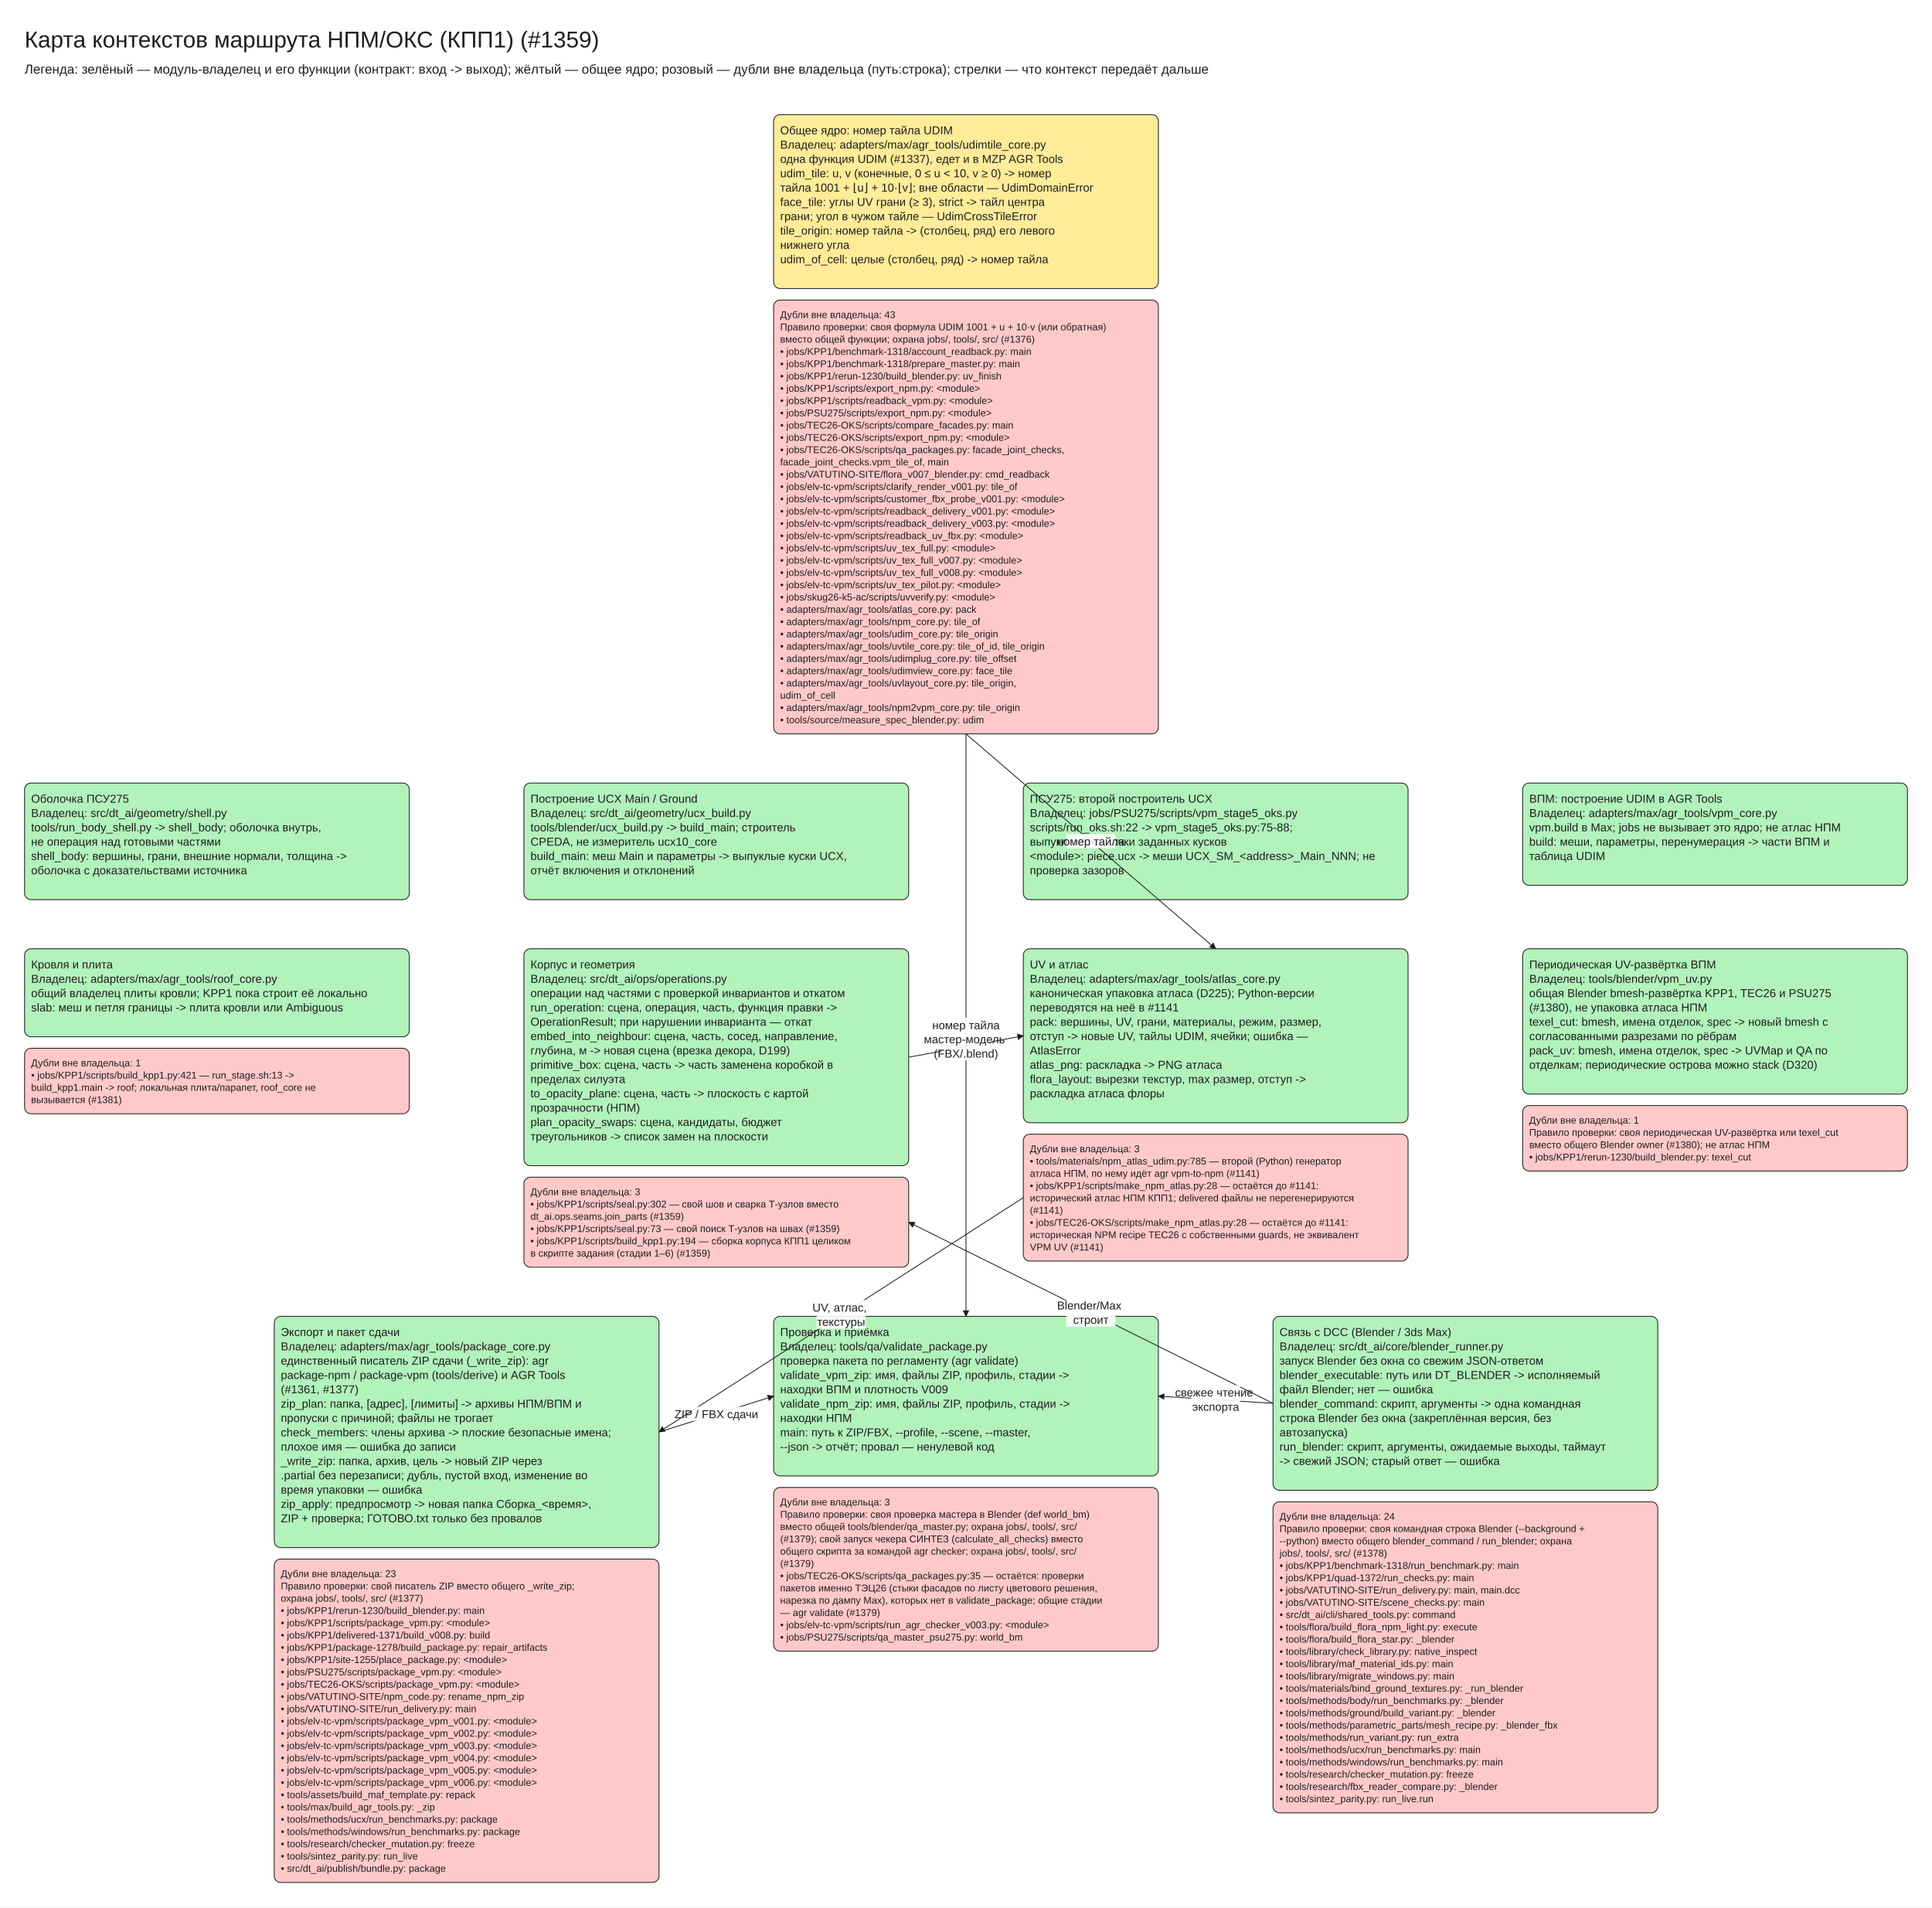
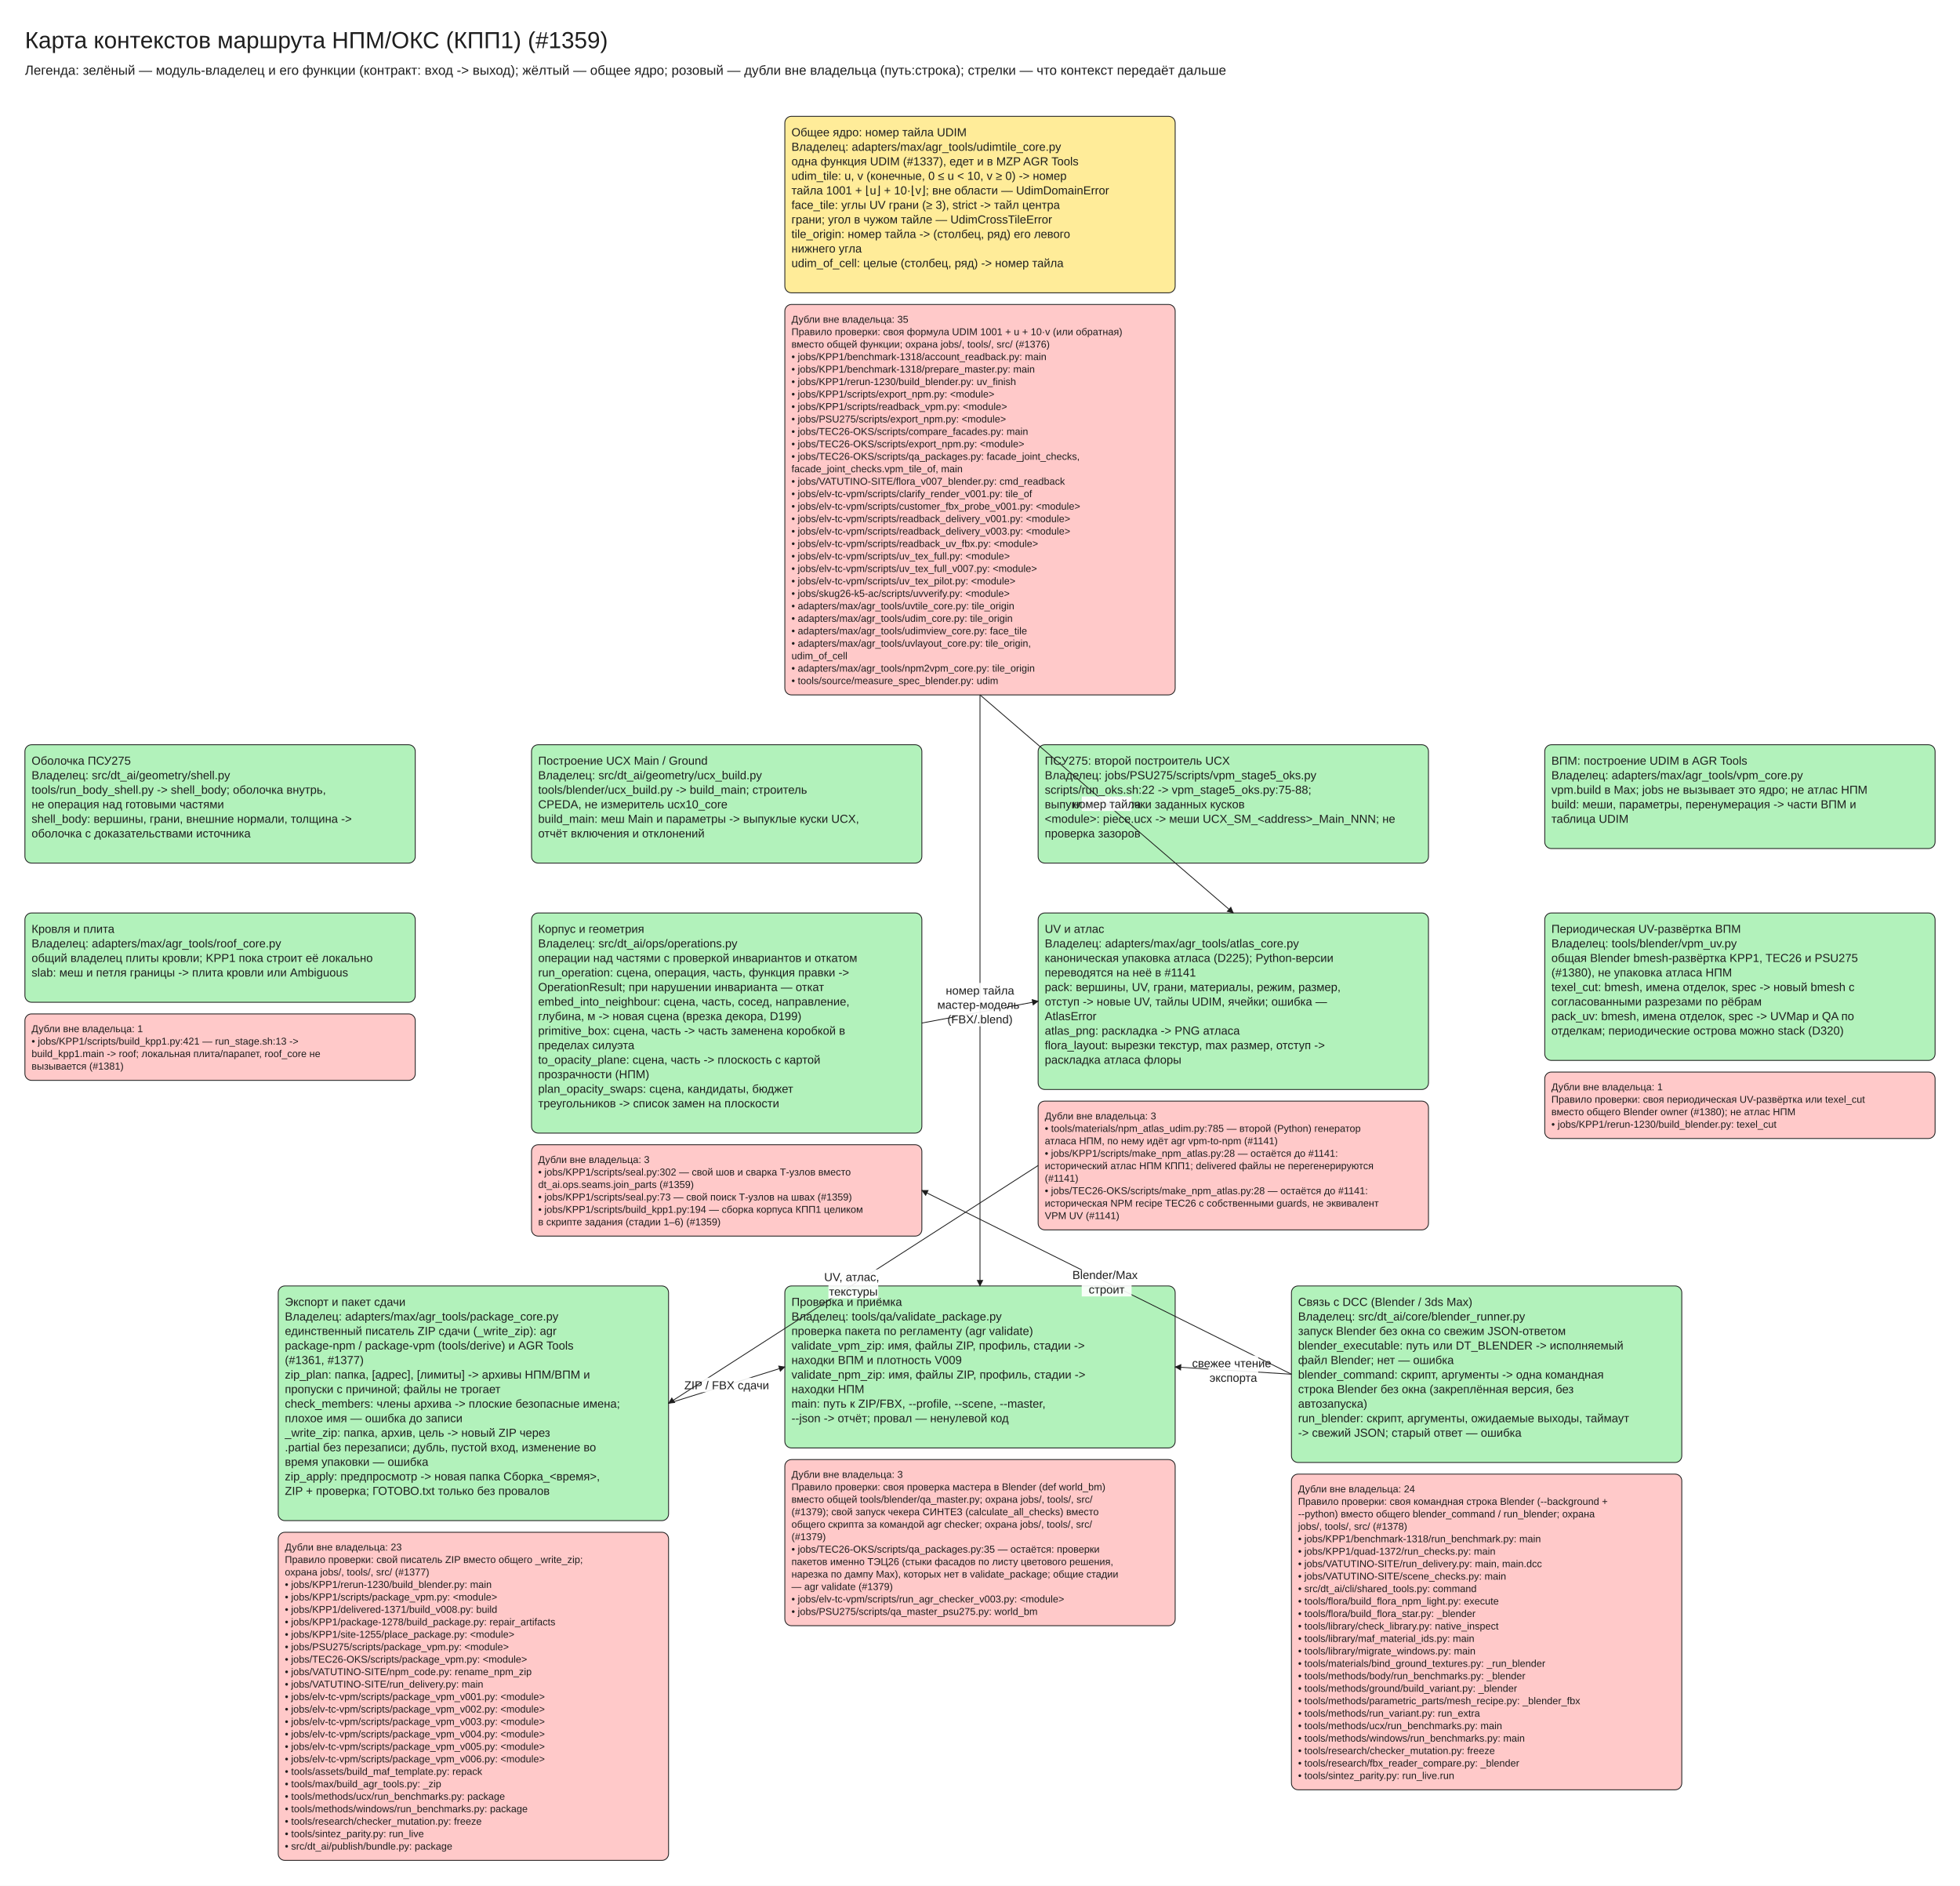
- <svg xmlns="http://www.w3.org/2000/svg" viewBox="10 -30 2360 2330" width="2360" height="2330" font-family="Segoe UI, Arial, sans-serif">
+ <svg xmlns="http://www.w3.org/2000/svg" viewBox="10 -30 2360 2270" width="2360" height="2270" font-family="Segoe UI, Arial, sans-serif">
  <defs>
    <marker id="arrow" viewBox="0 0 10 10" refX="9" refY="5" markerWidth="8" markerHeight="8" orient="auto-start-reverse">
      <path d="M0,0 L10,5 L0,10 z" fill="#1e1e1e" />
    </marker>
  </defs>
-   <rect x="10" y="-30" width="2360" height="2330" fill="#ffffff" />
+   <rect x="10" y="-30" width="2360" height="2270" fill="#ffffff" />
  <rect x="955.0" y="110" width="470" height="212.5" rx="8" fill="#ffec99" stroke="#1e1e1e" />
-   <rect x="955.0" y="336.5" width="470" height="530.0" rx="8" fill="#ffc9c9" stroke="#1e1e1e" />
-   <rect x="40" y="926.5" width="470" height="142.5" rx="8" fill="#b2f2bb" stroke="#1e1e1e" />
-   <rect x="650" y="926.5" width="470" height="142.5" rx="8" fill="#b2f2bb" stroke="#1e1e1e" />
-   <rect x="1260" y="926.5" width="470" height="142.5" rx="8" fill="#b2f2bb" stroke="#1e1e1e" />
-   <rect x="1870" y="926.5" width="470" height="125.0" rx="8" fill="#b2f2bb" stroke="#1e1e1e" />
-   <rect x="40.0" y="1129.0" width="470" height="107.5" rx="8" fill="#b2f2bb" stroke="#1e1e1e" />
-   <rect x="40.0" y="1250.5" width="470" height="80.0" rx="8" fill="#ffc9c9" stroke="#1e1e1e" />
-   <rect x="650.0" y="1129.0" width="470" height="265.0" rx="8" fill="#b2f2bb" stroke="#1e1e1e" />
-   <rect x="650.0" y="1408.0" width="470" height="110.0" rx="8" fill="#ffc9c9" stroke="#1e1e1e" />
-   <rect x="1260.0" y="1129.0" width="470" height="212.5" rx="8" fill="#b2f2bb" stroke="#1e1e1e" />
-   <rect x="1260.0" y="1355.5" width="470" height="155.0" rx="8" fill="#ffc9c9" stroke="#1e1e1e" />
-   <rect x="1870.0" y="1129.0" width="470" height="177.5" rx="8" fill="#b2f2bb" stroke="#1e1e1e" />
-   <rect x="1870.0" y="1320.5" width="470" height="80.0" rx="8" fill="#ffc9c9" stroke="#1e1e1e" />
-   <rect x="345.0" y="1578.0" width="470" height="282.5" rx="8" fill="#b2f2bb" stroke="#1e1e1e" />
-   <rect x="345.0" y="1874.5" width="470" height="395.0" rx="8" fill="#ffc9c9" stroke="#1e1e1e" />
-   <rect x="955.0" y="1578.0" width="470" height="195.0" rx="8" fill="#b2f2bb" stroke="#1e1e1e" />
-   <rect x="955.0" y="1787.0" width="470" height="200.0" rx="8" fill="#ffc9c9" stroke="#1e1e1e" />
-   <rect x="1565.0" y="1578.0" width="470" height="212.5" rx="8" fill="#b2f2bb" stroke="#1e1e1e" />
-   <rect x="1565.0" y="1804.5" width="470" height="380.0" rx="8" fill="#ffc9c9" stroke="#1e1e1e" />
-   <line x1="1120.0" y1="1261.5" x2="1260.0" y2="1235.25" stroke="#1e1e1e" marker-end="url(#arrow)" />
-   <line x1="1260.0" y1="1433.0" x2="815.0" y2="1719.25" stroke="#1e1e1e" marker-end="url(#arrow)" />
-   <line x1="815.0" y1="1719.25" x2="955.0" y2="1675.5" stroke="#1e1e1e" marker-end="url(#arrow)" />
-   <line x1="1565.0" y1="1684.25" x2="1120.0" y2="1463.0" stroke="#1e1e1e" marker-end="url(#arrow)" />
-   <line x1="1565.0" y1="1684.25" x2="1425.0" y2="1675.5" stroke="#1e1e1e" marker-end="url(#arrow)" />
-   <line x1="1190.0" y1="866.5" x2="1495.0" y2="1129.0" stroke="#1e1e1e" marker-end="url(#arrow)" />
-   <line x1="1190.0" y1="866.5" x2="1190.0" y2="1578.0" stroke="#1e1e1e" marker-end="url(#arrow)" />
+   <rect x="955.0" y="336.5" width="470" height="470.0" rx="8" fill="#ffc9c9" stroke="#1e1e1e" />
+   <rect x="40" y="866.5" width="470" height="142.5" rx="8" fill="#b2f2bb" stroke="#1e1e1e" />
+   <rect x="650" y="866.5" width="470" height="142.5" rx="8" fill="#b2f2bb" stroke="#1e1e1e" />
+   <rect x="1260" y="866.5" width="470" height="142.5" rx="8" fill="#b2f2bb" stroke="#1e1e1e" />
+   <rect x="1870" y="866.5" width="470" height="125.0" rx="8" fill="#b2f2bb" stroke="#1e1e1e" />
+   <rect x="40.0" y="1069.0" width="470" height="107.5" rx="8" fill="#b2f2bb" stroke="#1e1e1e" />
+   <rect x="40.0" y="1190.5" width="470" height="80.0" rx="8" fill="#ffc9c9" stroke="#1e1e1e" />
+   <rect x="650.0" y="1069.0" width="470" height="265.0" rx="8" fill="#b2f2bb" stroke="#1e1e1e" />
+   <rect x="650.0" y="1348.0" width="470" height="110.0" rx="8" fill="#ffc9c9" stroke="#1e1e1e" />
+   <rect x="1260.0" y="1069.0" width="470" height="212.5" rx="8" fill="#b2f2bb" stroke="#1e1e1e" />
+   <rect x="1260.0" y="1295.5" width="470" height="155.0" rx="8" fill="#ffc9c9" stroke="#1e1e1e" />
+   <rect x="1870.0" y="1069.0" width="470" height="177.5" rx="8" fill="#b2f2bb" stroke="#1e1e1e" />
+   <rect x="1870.0" y="1260.5" width="470" height="80.0" rx="8" fill="#ffc9c9" stroke="#1e1e1e" />
+   <rect x="345.0" y="1518.0" width="470" height="282.5" rx="8" fill="#b2f2bb" stroke="#1e1e1e" />
+   <rect x="345.0" y="1814.5" width="470" height="395.0" rx="8" fill="#ffc9c9" stroke="#1e1e1e" />
+   <rect x="955.0" y="1518.0" width="470" height="195.0" rx="8" fill="#b2f2bb" stroke="#1e1e1e" />
+   <rect x="955.0" y="1727.0" width="470" height="200.0" rx="8" fill="#ffc9c9" stroke="#1e1e1e" />
+   <rect x="1565.0" y="1518.0" width="470" height="212.5" rx="8" fill="#b2f2bb" stroke="#1e1e1e" />
+   <rect x="1565.0" y="1744.5" width="470" height="380.0" rx="8" fill="#ffc9c9" stroke="#1e1e1e" />
+   <line x1="1120.0" y1="1201.5" x2="1260.0" y2="1175.25" stroke="#1e1e1e" marker-end="url(#arrow)" />
+   <line x1="1260.0" y1="1373.0" x2="815.0" y2="1659.25" stroke="#1e1e1e" marker-end="url(#arrow)" />
+   <line x1="815.0" y1="1659.25" x2="955.0" y2="1615.5" stroke="#1e1e1e" marker-end="url(#arrow)" />
+   <line x1="1565.0" y1="1624.25" x2="1120.0" y2="1403.0" stroke="#1e1e1e" marker-end="url(#arrow)" />
+   <line x1="1565.0" y1="1624.25" x2="1425.0" y2="1615.5" stroke="#1e1e1e" marker-end="url(#arrow)" />
+   <line x1="1190.0" y1="806.5" x2="1495.0" y2="1069.0" stroke="#1e1e1e" marker-end="url(#arrow)" />
+   <line x1="1190.0" y1="806.5" x2="1190.0" y2="1518.0" stroke="#1e1e1e" marker-end="url(#arrow)" />
  <text x="40" y="0" font-size="28" text-anchor="start" fill="#1e1e1e">
    <tspan x="40" dy="28">Карта контекстов маршрута НПМ/ОКС (КПП1) (#1359)</tspan>
  </text>
  <text x="40" y="44" font-size="16" text-anchor="start" fill="#1e1e1e">
    <tspan x="40" dy="16">Легенда: зелёный — модуль-владелец и его функции (контракт: вход -&gt; выход); жёлтый — общее ядро; розовый — дубли вне владельца (путь:строка); стрелки — что контекст передаёт дальше</tspan>
  </text>
  <text x="963.0" y="120.0" font-size="14" text-anchor="start" fill="#1e1e1e">
    <tspan x="963.0" dy="14">Общее ядро: номер тайла UDIM</tspan>
    <tspan x="963.0" dy="17.5">Владелец: adapters/max/agr_tools/udimtile_core.py</tspan>
    <tspan x="963.0" dy="17.5">одна функция UDIM (#1337), едет и в MZP AGR Tools</tspan>
    <tspan x="963.0" dy="17.5" />
    <tspan x="963.0" dy="17.5">udim_tile: u, v (конечные, 0 ≤ u &lt; 10, v ≥ 0) -&gt; номер</tspan>
    <tspan x="963.0" dy="17.5">тайла 1001 + ⌊u⌋ + 10·⌊v⌋; вне области — UdimDomainError</tspan>
    <tspan x="963.0" dy="17.5">face_tile: углы UV грани (≥ 3), strict -&gt; тайл центра</tspan>
    <tspan x="963.0" dy="17.5">грани; угол в чужом тайле — UdimCrossTileError</tspan>
    <tspan x="963.0" dy="17.5">tile_origin: номер тайла -&gt; (столбец, ряд) его левого</tspan>
    <tspan x="963.0" dy="17.5">нижнего угла</tspan>
    <tspan x="963.0" dy="17.5">udim_of_cell: целые (столбец, ряд) -&gt; номер тайла</tspan>
  </text>
  <text x="963.0" y="346.5" font-size="12" text-anchor="start" fill="#1e1e1e">
-     <tspan x="963.0" dy="12">Дубли вне владельца: 43</tspan>
+     <tspan x="963.0" dy="12">Дубли вне владельца: 35</tspan>
    <tspan x="963.0" dy="15.0">Правило проверки: своя формула UDIM 1001 + u + 10·v (или обратная)</tspan>
    <tspan x="963.0" dy="15.0">вместо общей функции; охрана jobs/, tools/, src/ (#1376)</tspan>
    <tspan x="963.0" dy="15.0">• jobs/KPP1/benchmark-1318/account_readback.py: main</tspan>
    <tspan x="963.0" dy="15.0">• jobs/KPP1/benchmark-1318/prepare_master.py: main</tspan>
    <tspan x="963.0" dy="15.0">• jobs/KPP1/rerun-1230/build_blender.py: uv_finish</tspan>
    <tspan x="963.0" dy="15.0">• jobs/KPP1/scripts/export_npm.py: &lt;module&gt;</tspan>
    <tspan x="963.0" dy="15.0">• jobs/KPP1/scripts/readback_vpm.py: &lt;module&gt;</tspan>
    <tspan x="963.0" dy="15.0">• jobs/PSU275/scripts/export_npm.py: &lt;module&gt;</tspan>
    <tspan x="963.0" dy="15.0">• jobs/TEC26-OKS/scripts/compare_facades.py: main</tspan>
    <tspan x="963.0" dy="15.0">• jobs/TEC26-OKS/scripts/export_npm.py: &lt;module&gt;</tspan>
    <tspan x="963.0" dy="15.0">• jobs/TEC26-OKS/scripts/qa_packages.py: facade_joint_checks,</tspan>
    <tspan x="963.0" dy="15.0">facade_joint_checks.vpm_tile_of, main</tspan>
    <tspan x="963.0" dy="15.0">• jobs/VATUTINO-SITE/flora_v007_blender.py: cmd_readback</tspan>
    <tspan x="963.0" dy="15.0">• jobs/elv-tc-vpm/scripts/clarify_render_v001.py: tile_of</tspan>
    <tspan x="963.0" dy="15.0">• jobs/elv-tc-vpm/scripts/customer_fbx_probe_v001.py: &lt;module&gt;</tspan>
    <tspan x="963.0" dy="15.0">• jobs/elv-tc-vpm/scripts/readback_delivery_v001.py: &lt;module&gt;</tspan>
    <tspan x="963.0" dy="15.0">• jobs/elv-tc-vpm/scripts/readback_delivery_v003.py: &lt;module&gt;</tspan>
    <tspan x="963.0" dy="15.0">• jobs/elv-tc-vpm/scripts/readback_uv_fbx.py: &lt;module&gt;</tspan>
    <tspan x="963.0" dy="15.0">• jobs/elv-tc-vpm/scripts/uv_tex_full.py: &lt;module&gt;</tspan>
    <tspan x="963.0" dy="15.0">• jobs/elv-tc-vpm/scripts/uv_tex_full_v007.py: &lt;module&gt;</tspan>
-     <tspan x="963.0" dy="15.0">• jobs/elv-tc-vpm/scripts/uv_tex_full_v008.py: &lt;module&gt;</tspan>
    <tspan x="963.0" dy="15.0">• jobs/elv-tc-vpm/scripts/uv_tex_pilot.py: &lt;module&gt;</tspan>
    <tspan x="963.0" dy="15.0">• jobs/skug26-k5-ac/scripts/uvverify.py: &lt;module&gt;</tspan>
-     <tspan x="963.0" dy="15.0">• adapters/max/agr_tools/atlas_core.py: pack</tspan>
-     <tspan x="963.0" dy="15.0">• adapters/max/agr_tools/npm_core.py: tile_of</tspan>
+     <tspan x="963.0" dy="15.0">• adapters/max/agr_tools/uvtile_core.py: tile_origin</tspan>
    <tspan x="963.0" dy="15.0">• adapters/max/agr_tools/udim_core.py: tile_origin</tspan>
-     <tspan x="963.0" dy="15.0">• adapters/max/agr_tools/uvtile_core.py: tile_of_id, tile_origin</tspan>
-     <tspan x="963.0" dy="15.0">• adapters/max/agr_tools/udimplug_core.py: tile_offset</tspan>
    <tspan x="963.0" dy="15.0">• adapters/max/agr_tools/udimview_core.py: face_tile</tspan>
    <tspan x="963.0" dy="15.0">• adapters/max/agr_tools/uvlayout_core.py: tile_origin,</tspan>
    <tspan x="963.0" dy="15.0">udim_of_cell</tspan>
    <tspan x="963.0" dy="15.0">• adapters/max/agr_tools/npm2vpm_core.py: tile_origin</tspan>
    <tspan x="963.0" dy="15.0">• tools/source/measure_spec_blender.py: udim</tspan>
  </text>
-   <text x="48" y="936.5" font-size="14" text-anchor="start" fill="#1e1e1e">
+   <text x="48" y="876.5" font-size="14" text-anchor="start" fill="#1e1e1e">
    <tspan x="48" dy="14">Оболочка ПСУ275</tspan>
    <tspan x="48" dy="17.5">Владелец: src/dt_ai/geometry/shell.py</tspan>
    <tspan x="48" dy="17.5">tools/run_body_shell.py -&gt; shell_body; оболочка внутрь,</tspan>
    <tspan x="48" dy="17.5">не операция над готовыми частями</tspan>
    <tspan x="48" dy="17.5" />
    <tspan x="48" dy="17.5">shell_body: вершины, грани, внешние нормали, толщина -&gt;</tspan>
    <tspan x="48" dy="17.5">оболочка с доказательствами источника</tspan>
  </text>
-   <text x="658" y="936.5" font-size="14" text-anchor="start" fill="#1e1e1e">
+   <text x="658" y="876.5" font-size="14" text-anchor="start" fill="#1e1e1e">
    <tspan x="658" dy="14">Построение UCX Main / Ground</tspan>
    <tspan x="658" dy="17.5">Владелец: src/dt_ai/geometry/ucx_build.py</tspan>
    <tspan x="658" dy="17.5">tools/blender/ucx_build.py -&gt; build_main; строитель</tspan>
    <tspan x="658" dy="17.5">СРЕDА, не измеритель ucx10_core</tspan>
    <tspan x="658" dy="17.5" />
    <tspan x="658" dy="17.5">build_main: меш Main и параметры -&gt; выпуклые куски UCX,</tspan>
    <tspan x="658" dy="17.5">отчёт включения и отклонений</tspan>
  </text>
-   <text x="1268" y="936.5" font-size="14" text-anchor="start" fill="#1e1e1e">
+   <text x="1268" y="876.5" font-size="14" text-anchor="start" fill="#1e1e1e">
    <tspan x="1268" dy="14">ПСУ275: второй построитель UCX</tspan>
    <tspan x="1268" dy="17.5">Владелец: jobs/PSU275/scripts/vpm_stage5_oks.py</tspan>
    <tspan x="1268" dy="17.5">scripts/run_oks.sh:22 -&gt; vpm_stage5_oks.py:75-88;</tspan>
    <tspan x="1268" dy="17.5">выпуклые оболочки заданных кусков</tspan>
    <tspan x="1268" dy="17.5" />
    <tspan x="1268" dy="17.5">&lt;module&gt;: piece.ucx -&gt; меши UCX_SM_&lt;address&gt;_Main_NNN; не</tspan>
    <tspan x="1268" dy="17.5">проверка зазоров</tspan>
  </text>
-   <text x="1878" y="936.5" font-size="14" text-anchor="start" fill="#1e1e1e">
+   <text x="1878" y="876.5" font-size="14" text-anchor="start" fill="#1e1e1e">
    <tspan x="1878" dy="14">ВПМ: построение UDIM в AGR Tools</tspan>
    <tspan x="1878" dy="17.5">Владелец: adapters/max/agr_tools/vpm_core.py</tspan>
    <tspan x="1878" dy="17.5">vpm.build в Max; jobs не вызывает это ядро; не атлас НПМ</tspan>
    <tspan x="1878" dy="17.5" />
    <tspan x="1878" dy="17.5">build: меши, параметры, перенумерация -&gt; части ВПМ и</tspan>
    <tspan x="1878" dy="17.5">таблица UDIM</tspan>
  </text>
-   <text x="48.0" y="1139.0" font-size="14" text-anchor="start" fill="#1e1e1e">
+   <text x="48.0" y="1079.0" font-size="14" text-anchor="start" fill="#1e1e1e">
    <tspan x="48.0" dy="14">Кровля и плита</tspan>
    <tspan x="48.0" dy="17.5">Владелец: adapters/max/agr_tools/roof_core.py</tspan>
    <tspan x="48.0" dy="17.5">общий владелец плиты кровли; KPP1 пока строит её локально</tspan>
    <tspan x="48.0" dy="17.5" />
    <tspan x="48.0" dy="17.5">slab: меш и петля границы -&gt; плита кровли или Ambiguous</tspan>
  </text>
-   <text x="48.0" y="1260.5" font-size="12" text-anchor="start" fill="#1e1e1e">
+   <text x="48.0" y="1200.5" font-size="12" text-anchor="start" fill="#1e1e1e">
    <tspan x="48.0" dy="12">Дубли вне владельца: 1</tspan>
    <tspan x="48.0" dy="15.0">• jobs/KPP1/scripts/build_kpp1.py:421 — run_stage.sh:13 -&gt;</tspan>
    <tspan x="48.0" dy="15.0">build_kpp1.main -&gt; roof; локальная плита/парапет, roof_core не</tspan>
    <tspan x="48.0" dy="15.0">вызывается (#1381)</tspan>
  </text>
-   <text x="658.0" y="1139.0" font-size="14" text-anchor="start" fill="#1e1e1e">
+   <text x="658.0" y="1079.0" font-size="14" text-anchor="start" fill="#1e1e1e">
    <tspan x="658.0" dy="14">Корпус и геометрия</tspan>
    <tspan x="658.0" dy="17.5">Владелец: src/dt_ai/ops/operations.py</tspan>
    <tspan x="658.0" dy="17.5">операции над частями с проверкой инвариантов и откатом</tspan>
    <tspan x="658.0" dy="17.5" />
    <tspan x="658.0" dy="17.5">run_operation: сцена, операция, часть, функция правки -&gt;</tspan>
    <tspan x="658.0" dy="17.5">OperationResult; при нарушении инварианта — откат</tspan>
    <tspan x="658.0" dy="17.5">embed_into_neighbour: сцена, часть, сосед, направление,</tspan>
    <tspan x="658.0" dy="17.5">глубина, м -&gt; новая сцена (врезка декора, D199)</tspan>
    <tspan x="658.0" dy="17.5">primitive_box: сцена, часть -&gt; часть заменена коробкой в</tspan>
    <tspan x="658.0" dy="17.5">пределах силуэта</tspan>
    <tspan x="658.0" dy="17.5">to_opacity_plane: сцена, часть -&gt; плоскость с картой</tspan>
    <tspan x="658.0" dy="17.5">прозрачности (НПМ)</tspan>
    <tspan x="658.0" dy="17.5">plan_opacity_swaps: сцена, кандидаты, бюджет</tspan>
    <tspan x="658.0" dy="17.5">треугольников -&gt; список замен на плоскости</tspan>
  </text>
-   <text x="658.0" y="1418.0" font-size="12" text-anchor="start" fill="#1e1e1e">
+   <text x="658.0" y="1358.0" font-size="12" text-anchor="start" fill="#1e1e1e">
    <tspan x="658.0" dy="12">Дубли вне владельца: 3</tspan>
    <tspan x="658.0" dy="15.0">• jobs/KPP1/scripts/seal.py:302 — свой шов и сварка Т-узлов вместо</tspan>
    <tspan x="658.0" dy="15.0">dt_ai.ops.seams.join_parts (#1359)</tspan>
    <tspan x="658.0" dy="15.0">• jobs/KPP1/scripts/seal.py:73 — свой поиск Т-узлов на швах (#1359)</tspan>
    <tspan x="658.0" dy="15.0">• jobs/KPP1/scripts/build_kpp1.py:194 — сборка корпуса КПП1 целиком</tspan>
    <tspan x="658.0" dy="15.0">в скрипте задания (стадии 1–6) (#1359)</tspan>
  </text>
-   <text x="1268.0" y="1139.0" font-size="14" text-anchor="start" fill="#1e1e1e">
+   <text x="1268.0" y="1079.0" font-size="14" text-anchor="start" fill="#1e1e1e">
    <tspan x="1268.0" dy="14">UV и атлас</tspan>
    <tspan x="1268.0" dy="17.5">Владелец: adapters/max/agr_tools/atlas_core.py</tspan>
    <tspan x="1268.0" dy="17.5">каноническая упаковка атласа (D225); Python-версии</tspan>
    <tspan x="1268.0" dy="17.5">переводятся на неё в #1141</tspan>
    <tspan x="1268.0" dy="17.5" />
    <tspan x="1268.0" dy="17.5">pack: вершины, UV, грани, материалы, режим, размер,</tspan>
    <tspan x="1268.0" dy="17.5">отступ -&gt; новые UV, тайлы UDIM, ячейки; ошибка —</tspan>
    <tspan x="1268.0" dy="17.5">AtlasError</tspan>
    <tspan x="1268.0" dy="17.5">atlas_png: раскладка -&gt; PNG атласа</tspan>
    <tspan x="1268.0" dy="17.5">flora_layout: вырезки текстур, max размер, отступ -&gt;</tspan>
    <tspan x="1268.0" dy="17.5">раскладка атласа флоры</tspan>
  </text>
-   <text x="1268.0" y="1365.5" font-size="12" text-anchor="start" fill="#1e1e1e">
+   <text x="1268.0" y="1305.5" font-size="12" text-anchor="start" fill="#1e1e1e">
    <tspan x="1268.0" dy="12">Дубли вне владельца: 3</tspan>
    <tspan x="1268.0" dy="15.0">• tools/materials/npm_atlas_udim.py:785 — второй (Python) генератор</tspan>
    <tspan x="1268.0" dy="15.0">атласа НПМ, по нему идёт agr vpm-to-npm (#1141)</tspan>
    <tspan x="1268.0" dy="15.0">• jobs/KPP1/scripts/make_npm_atlas.py:28 — остаётся до #1141:</tspan>
    <tspan x="1268.0" dy="15.0">исторический атлас НПМ КПП1; delivered файлы не перегенерируются</tspan>
    <tspan x="1268.0" dy="15.0">(#1141)</tspan>
    <tspan x="1268.0" dy="15.0">• jobs/TEC26-OKS/scripts/make_npm_atlas.py:28 — остаётся до #1141:</tspan>
    <tspan x="1268.0" dy="15.0">историческая NPM recipe TEC26 с собственными guards, не эквивалент</tspan>
    <tspan x="1268.0" dy="15.0">VPM UV (#1141)</tspan>
  </text>
-   <text x="1878.0" y="1139.0" font-size="14" text-anchor="start" fill="#1e1e1e">
+   <text x="1878.0" y="1079.0" font-size="14" text-anchor="start" fill="#1e1e1e">
    <tspan x="1878.0" dy="14">Периодическая UV-развёртка ВПМ</tspan>
    <tspan x="1878.0" dy="17.5">Владелец: tools/blender/vpm_uv.py</tspan>
    <tspan x="1878.0" dy="17.5">общая Blender bmesh-развёртка KPP1, TEC26 и PSU275</tspan>
    <tspan x="1878.0" dy="17.5">(#1380), не упаковка атласа НПМ</tspan>
    <tspan x="1878.0" dy="17.5" />
    <tspan x="1878.0" dy="17.5">texel_cut: bmesh, имена отделок, spec -&gt; новый bmesh с</tspan>
    <tspan x="1878.0" dy="17.5">согласованными разрезами по рёбрам</tspan>
    <tspan x="1878.0" dy="17.5">pack_uv: bmesh, имена отделок, spec -&gt; UVMap и QA по</tspan>
    <tspan x="1878.0" dy="17.5">отделкам; периодические острова можно stack (D320)</tspan>
  </text>
-   <text x="1878.0" y="1330.5" font-size="12" text-anchor="start" fill="#1e1e1e">
+   <text x="1878.0" y="1270.5" font-size="12" text-anchor="start" fill="#1e1e1e">
    <tspan x="1878.0" dy="12">Дубли вне владельца: 1</tspan>
    <tspan x="1878.0" dy="15.0">Правило проверки: своя периодическая UV-развёртка или texel_cut</tspan>
    <tspan x="1878.0" dy="15.0">вместо общего Blender owner (#1380); не атлас НПМ</tspan>
    <tspan x="1878.0" dy="15.0">• jobs/KPP1/rerun-1230/build_blender.py: texel_cut</tspan>
  </text>
-   <text x="353.0" y="1588.0" font-size="14" text-anchor="start" fill="#1e1e1e">
+   <text x="353.0" y="1528.0" font-size="14" text-anchor="start" fill="#1e1e1e">
    <tspan x="353.0" dy="14">Экспорт и пакет сдачи</tspan>
    <tspan x="353.0" dy="17.5">Владелец: adapters/max/agr_tools/package_core.py</tspan>
    <tspan x="353.0" dy="17.5">единственный писатель ZIP сдачи (_write_zip): agr</tspan>
    <tspan x="353.0" dy="17.5">package-npm / package-vpm (tools/derive) и AGR Tools</tspan>
    <tspan x="353.0" dy="17.5">(#1361, #1377)</tspan>
    <tspan x="353.0" dy="17.5" />
    <tspan x="353.0" dy="17.5">zip_plan: папка, [адрес], [лимиты] -&gt; архивы НПМ/ВПМ и</tspan>
    <tspan x="353.0" dy="17.5">пропуски с причиной; файлы не трогает</tspan>
    <tspan x="353.0" dy="17.5">check_members: члены архива -&gt; плоские безопасные имена;</tspan>
    <tspan x="353.0" dy="17.5">плохое имя — ошибка до записи</tspan>
    <tspan x="353.0" dy="17.5">_write_zip: папка, архив, цель -&gt; новый ZIP через</tspan>
    <tspan x="353.0" dy="17.5">.partial без перезаписи; дубль, пустой вход, изменение во</tspan>
    <tspan x="353.0" dy="17.5">время упаковки — ошибка</tspan>
    <tspan x="353.0" dy="17.5">zip_apply: предпросмотр -&gt; новая папка Сборка_&lt;время&gt;,</tspan>
    <tspan x="353.0" dy="17.5">ZIP + проверка; ГОТОВО.txt только без провалов</tspan>
  </text>
-   <text x="353.0" y="1884.5" font-size="12" text-anchor="start" fill="#1e1e1e">
+   <text x="353.0" y="1824.5" font-size="12" text-anchor="start" fill="#1e1e1e">
    <tspan x="353.0" dy="12">Дубли вне владельца: 23</tspan>
    <tspan x="353.0" dy="15.0">Правило проверки: свой писатель ZIP вместо общего _write_zip;</tspan>
    <tspan x="353.0" dy="15.0">охрана jobs/, tools/, src/ (#1377)</tspan>
    <tspan x="353.0" dy="15.0">• jobs/KPP1/rerun-1230/build_blender.py: main</tspan>
    <tspan x="353.0" dy="15.0">• jobs/KPP1/scripts/package_vpm.py: &lt;module&gt;</tspan>
    <tspan x="353.0" dy="15.0">• jobs/KPP1/delivered-1371/build_v008.py: build</tspan>
    <tspan x="353.0" dy="15.0">• jobs/KPP1/package-1278/build_package.py: repair_artifacts</tspan>
    <tspan x="353.0" dy="15.0">• jobs/KPP1/site-1255/place_package.py: &lt;module&gt;</tspan>
    <tspan x="353.0" dy="15.0">• jobs/PSU275/scripts/package_vpm.py: &lt;module&gt;</tspan>
    <tspan x="353.0" dy="15.0">• jobs/TEC26-OKS/scripts/package_vpm.py: &lt;module&gt;</tspan>
    <tspan x="353.0" dy="15.0">• jobs/VATUTINO-SITE/npm_code.py: rename_npm_zip</tspan>
    <tspan x="353.0" dy="15.0">• jobs/VATUTINO-SITE/run_delivery.py: main</tspan>
    <tspan x="353.0" dy="15.0">• jobs/elv-tc-vpm/scripts/package_vpm_v001.py: &lt;module&gt;</tspan>
    <tspan x="353.0" dy="15.0">• jobs/elv-tc-vpm/scripts/package_vpm_v002.py: &lt;module&gt;</tspan>
    <tspan x="353.0" dy="15.0">• jobs/elv-tc-vpm/scripts/package_vpm_v003.py: &lt;module&gt;</tspan>
    <tspan x="353.0" dy="15.0">• jobs/elv-tc-vpm/scripts/package_vpm_v004.py: &lt;module&gt;</tspan>
    <tspan x="353.0" dy="15.0">• jobs/elv-tc-vpm/scripts/package_vpm_v005.py: &lt;module&gt;</tspan>
    <tspan x="353.0" dy="15.0">• jobs/elv-tc-vpm/scripts/package_vpm_v006.py: &lt;module&gt;</tspan>
    <tspan x="353.0" dy="15.0">• tools/assets/build_maf_template.py: repack</tspan>
    <tspan x="353.0" dy="15.0">• tools/max/build_agr_tools.py: _zip</tspan>
    <tspan x="353.0" dy="15.0">• tools/methods/ucx/run_benchmarks.py: package</tspan>
    <tspan x="353.0" dy="15.0">• tools/methods/windows/run_benchmarks.py: package</tspan>
    <tspan x="353.0" dy="15.0">• tools/research/checker_mutation.py: freeze</tspan>
    <tspan x="353.0" dy="15.0">• tools/sintez_parity.py: run_live</tspan>
    <tspan x="353.0" dy="15.0">• src/dt_ai/publish/bundle.py: package</tspan>
  </text>
-   <text x="963.0" y="1588.0" font-size="14" text-anchor="start" fill="#1e1e1e">
+   <text x="963.0" y="1528.0" font-size="14" text-anchor="start" fill="#1e1e1e">
    <tspan x="963.0" dy="14">Проверка и приёмка</tspan>
    <tspan x="963.0" dy="17.5">Владелец: tools/qa/validate_package.py</tspan>
    <tspan x="963.0" dy="17.5">проверка пакета по регламенту (agr validate)</tspan>
    <tspan x="963.0" dy="17.5" />
    <tspan x="963.0" dy="17.5">validate_vpm_zip: имя, файлы ZIP, профиль, стадии -&gt;</tspan>
    <tspan x="963.0" dy="17.5">находки ВПМ и плотность V009</tspan>
    <tspan x="963.0" dy="17.5">validate_npm_zip: имя, файлы ZIP, профиль, стадии -&gt;</tspan>
    <tspan x="963.0" dy="17.5">находки НПМ</tspan>
    <tspan x="963.0" dy="17.5">main: путь к ZIP/FBX, --profile, --scene, --master,</tspan>
    <tspan x="963.0" dy="17.5">--json -&gt; отчёт; провал — ненулевой код</tspan>
  </text>
-   <text x="963.0" y="1797.0" font-size="12" text-anchor="start" fill="#1e1e1e">
+   <text x="963.0" y="1737.0" font-size="12" text-anchor="start" fill="#1e1e1e">
    <tspan x="963.0" dy="12">Дубли вне владельца: 3</tspan>
    <tspan x="963.0" dy="15.0">Правило проверки: своя проверка мастера в Blender (def world_bm)</tspan>
    <tspan x="963.0" dy="15.0">вместо общей tools/blender/qa_master.py; охрана jobs/, tools/, src/</tspan>
    <tspan x="963.0" dy="15.0">(#1379); свой запуск чекера СИНТЕЗ (calculate_all_checks) вместо</tspan>
    <tspan x="963.0" dy="15.0">общего скрипта за командой agr checker; охрана jobs/, tools/, src/</tspan>
    <tspan x="963.0" dy="15.0">(#1379)</tspan>
    <tspan x="963.0" dy="15.0">• jobs/TEC26-OKS/scripts/qa_packages.py:35 — остаётся: проверки</tspan>
    <tspan x="963.0" dy="15.0">пакетов именно ТЭЦ26 (стыки фасадов по листу цветового решения,</tspan>
    <tspan x="963.0" dy="15.0">нарезка по дампу Max), которых нет в validate_package; общие стадии</tspan>
    <tspan x="963.0" dy="15.0">— agr validate (#1379)</tspan>
    <tspan x="963.0" dy="15.0">• jobs/elv-tc-vpm/scripts/run_agr_checker_v003.py: &lt;module&gt;</tspan>
    <tspan x="963.0" dy="15.0">• jobs/PSU275/scripts/qa_master_psu275.py: world_bm</tspan>
  </text>
-   <text x="1573.0" y="1588.0" font-size="14" text-anchor="start" fill="#1e1e1e">
+   <text x="1573.0" y="1528.0" font-size="14" text-anchor="start" fill="#1e1e1e">
    <tspan x="1573.0" dy="14">Связь с DCC (Blender / 3ds Max)</tspan>
    <tspan x="1573.0" dy="17.5">Владелец: src/dt_ai/core/blender_runner.py</tspan>
    <tspan x="1573.0" dy="17.5">запуск Blender без окна со свежим JSON-ответом</tspan>
    <tspan x="1573.0" dy="17.5" />
    <tspan x="1573.0" dy="17.5">blender_executable: путь или DT_BLENDER -&gt; исполняемый</tspan>
    <tspan x="1573.0" dy="17.5">файл Blender; нет — ошибка</tspan>
    <tspan x="1573.0" dy="17.5">blender_command: скрипт, аргументы -&gt; одна командная</tspan>
    <tspan x="1573.0" dy="17.5">строка Blender без окна (закреплённая версия, без</tspan>
    <tspan x="1573.0" dy="17.5">автозапуска)</tspan>
    <tspan x="1573.0" dy="17.5">run_blender: скрипт, аргументы, ожидаемые выходы, таймаут</tspan>
    <tspan x="1573.0" dy="17.5">-&gt; свежий JSON; старый ответ — ошибка</tspan>
  </text>
-   <text x="1573.0" y="1814.5" font-size="12" text-anchor="start" fill="#1e1e1e">
+   <text x="1573.0" y="1754.5" font-size="12" text-anchor="start" fill="#1e1e1e">
    <tspan x="1573.0" dy="12">Дубли вне владельца: 24</tspan>
    <tspan x="1573.0" dy="15.0">Правило проверки: своя командная строка Blender (--background +</tspan>
    <tspan x="1573.0" dy="15.0">--python) вместо общего blender_command / run_blender; охрана</tspan>
    <tspan x="1573.0" dy="15.0">jobs/, tools/, src/ (#1378)</tspan>
    <tspan x="1573.0" dy="15.0">• jobs/KPP1/benchmark-1318/run_benchmark.py: main</tspan>
    <tspan x="1573.0" dy="15.0">• jobs/KPP1/quad-1372/run_checks.py: main</tspan>
    <tspan x="1573.0" dy="15.0">• jobs/VATUTINO-SITE/run_delivery.py: main, main.dcc</tspan>
    <tspan x="1573.0" dy="15.0">• jobs/VATUTINO-SITE/scene_checks.py: main</tspan>
    <tspan x="1573.0" dy="15.0">• src/dt_ai/cli/shared_tools.py: command</tspan>
    <tspan x="1573.0" dy="15.0">• tools/flora/build_flora_npm_light.py: execute</tspan>
    <tspan x="1573.0" dy="15.0">• tools/flora/build_flora_star.py: _blender</tspan>
    <tspan x="1573.0" dy="15.0">• tools/library/check_library.py: native_inspect</tspan>
    <tspan x="1573.0" dy="15.0">• tools/library/maf_material_ids.py: main</tspan>
    <tspan x="1573.0" dy="15.0">• tools/library/migrate_windows.py: main</tspan>
    <tspan x="1573.0" dy="15.0">• tools/materials/bind_ground_textures.py: _run_blender</tspan>
    <tspan x="1573.0" dy="15.0">• tools/methods/body/run_benchmarks.py: _blender</tspan>
    <tspan x="1573.0" dy="15.0">• tools/methods/ground/build_variant.py: _blender</tspan>
    <tspan x="1573.0" dy="15.0">• tools/methods/parametric_parts/mesh_recipe.py: _blender_fbx</tspan>
    <tspan x="1573.0" dy="15.0">• tools/methods/run_variant.py: run_extra</tspan>
    <tspan x="1573.0" dy="15.0">• tools/methods/ucx/run_benchmarks.py: main</tspan>
    <tspan x="1573.0" dy="15.0">• tools/methods/windows/run_benchmarks.py: main</tspan>
    <tspan x="1573.0" dy="15.0">• tools/research/checker_mutation.py: freeze</tspan>
    <tspan x="1573.0" dy="15.0">• tools/research/fbx_reader_compare.py: _blender</tspan>
    <tspan x="1573.0" dy="15.0">• tools/sintez_parity.py: run_live.run</tspan>
  </text>
-   <rect x="1160.0" y="1230.38" width="60" height="35.0" fill="#ffffff" opacity="0.9" />
-   <text x="1190.0" y="1230.38" font-size="14" text-anchor="middle" fill="#1e1e1e">
+   <rect x="1160.0" y="1170.38" width="60" height="35.0" fill="#ffffff" opacity="0.9" />
+   <text x="1190.0" y="1170.38" font-size="14" text-anchor="middle" fill="#1e1e1e">
    <tspan x="1190.0" dy="14">мастер-модель</tspan>
    <tspan x="1190.0" dy="17.5">(FBX/.blend)</tspan>
  </text>
-   <rect x="1007.5" y="1558.12" width="60" height="35.0" fill="#ffffff" opacity="0.9" />
-   <text x="1037.5" y="1558.12" font-size="14" text-anchor="middle" fill="#1e1e1e">
+   <rect x="1007.5" y="1498.12" width="60" height="35.0" fill="#ffffff" opacity="0.9" />
+   <text x="1037.5" y="1498.12" font-size="14" text-anchor="middle" fill="#1e1e1e">
    <tspan x="1037.5" dy="14">UV, атлас,</tspan>
    <tspan x="1037.5" dy="17.5">текстуры</tspan>
  </text>
-   <rect x="855.0" y="1688.38" width="60" height="17.5" fill="#ffffff" opacity="0.9" />
-   <text x="885.0" y="1688.38" font-size="14" text-anchor="middle" fill="#1e1e1e">
+   <rect x="855.0" y="1628.38" width="60" height="17.5" fill="#ffffff" opacity="0.9" />
+   <text x="885.0" y="1628.38" font-size="14" text-anchor="middle" fill="#1e1e1e">
    <tspan x="885.0" dy="14">ZIP / FBX сдачи</tspan>
  </text>
-   <rect x="1312.5" y="1555.62" width="60" height="35.0" fill="#ffffff" opacity="0.9" />
-   <text x="1342.5" y="1555.62" font-size="14" text-anchor="middle" fill="#1e1e1e">
+   <rect x="1312.5" y="1495.62" width="60" height="35.0" fill="#ffffff" opacity="0.9" />
+   <text x="1342.5" y="1495.62" font-size="14" text-anchor="middle" fill="#1e1e1e">
    <tspan x="1342.5" dy="14">Blender/Max</tspan>
    <tspan x="1342.5" dy="17.5">строит</tspan>
  </text>
-   <rect x="1465.0" y="1661.88" width="60" height="35.0" fill="#ffffff" opacity="0.9" />
-   <text x="1495.0" y="1661.88" font-size="14" text-anchor="middle" fill="#1e1e1e">
+   <rect x="1465.0" y="1601.88" width="60" height="35.0" fill="#ffffff" opacity="0.9" />
+   <text x="1495.0" y="1601.88" font-size="14" text-anchor="middle" fill="#1e1e1e">
    <tspan x="1495.0" dy="14">свежее чтение</tspan>
    <tspan x="1495.0" dy="17.5">экспорта</tspan>
  </text>
-   <rect x="1312.5" y="988.75" width="60" height="17.5" fill="#ffffff" opacity="0.9" />
-   <text x="1342.5" y="988.75" font-size="14" text-anchor="middle" fill="#1e1e1e">
+   <rect x="1312.5" y="928.75" width="60" height="17.5" fill="#ffffff" opacity="0.9" />
+   <text x="1342.5" y="928.75" font-size="14" text-anchor="middle" fill="#1e1e1e">
    <tspan x="1342.5" dy="14">номер тайла</tspan>
  </text>
-   <rect x="1160.0" y="1213.25" width="60" height="17.5" fill="#ffffff" opacity="0.9" />
-   <text x="1190.0" y="1213.25" font-size="14" text-anchor="middle" fill="#1e1e1e">
+   <rect x="1160.0" y="1153.25" width="60" height="17.5" fill="#ffffff" opacity="0.9" />
+   <text x="1190.0" y="1153.25" font-size="14" text-anchor="middle" fill="#1e1e1e">
    <tspan x="1190.0" dy="14">номер тайла</tspan>
  </text>
</svg>
